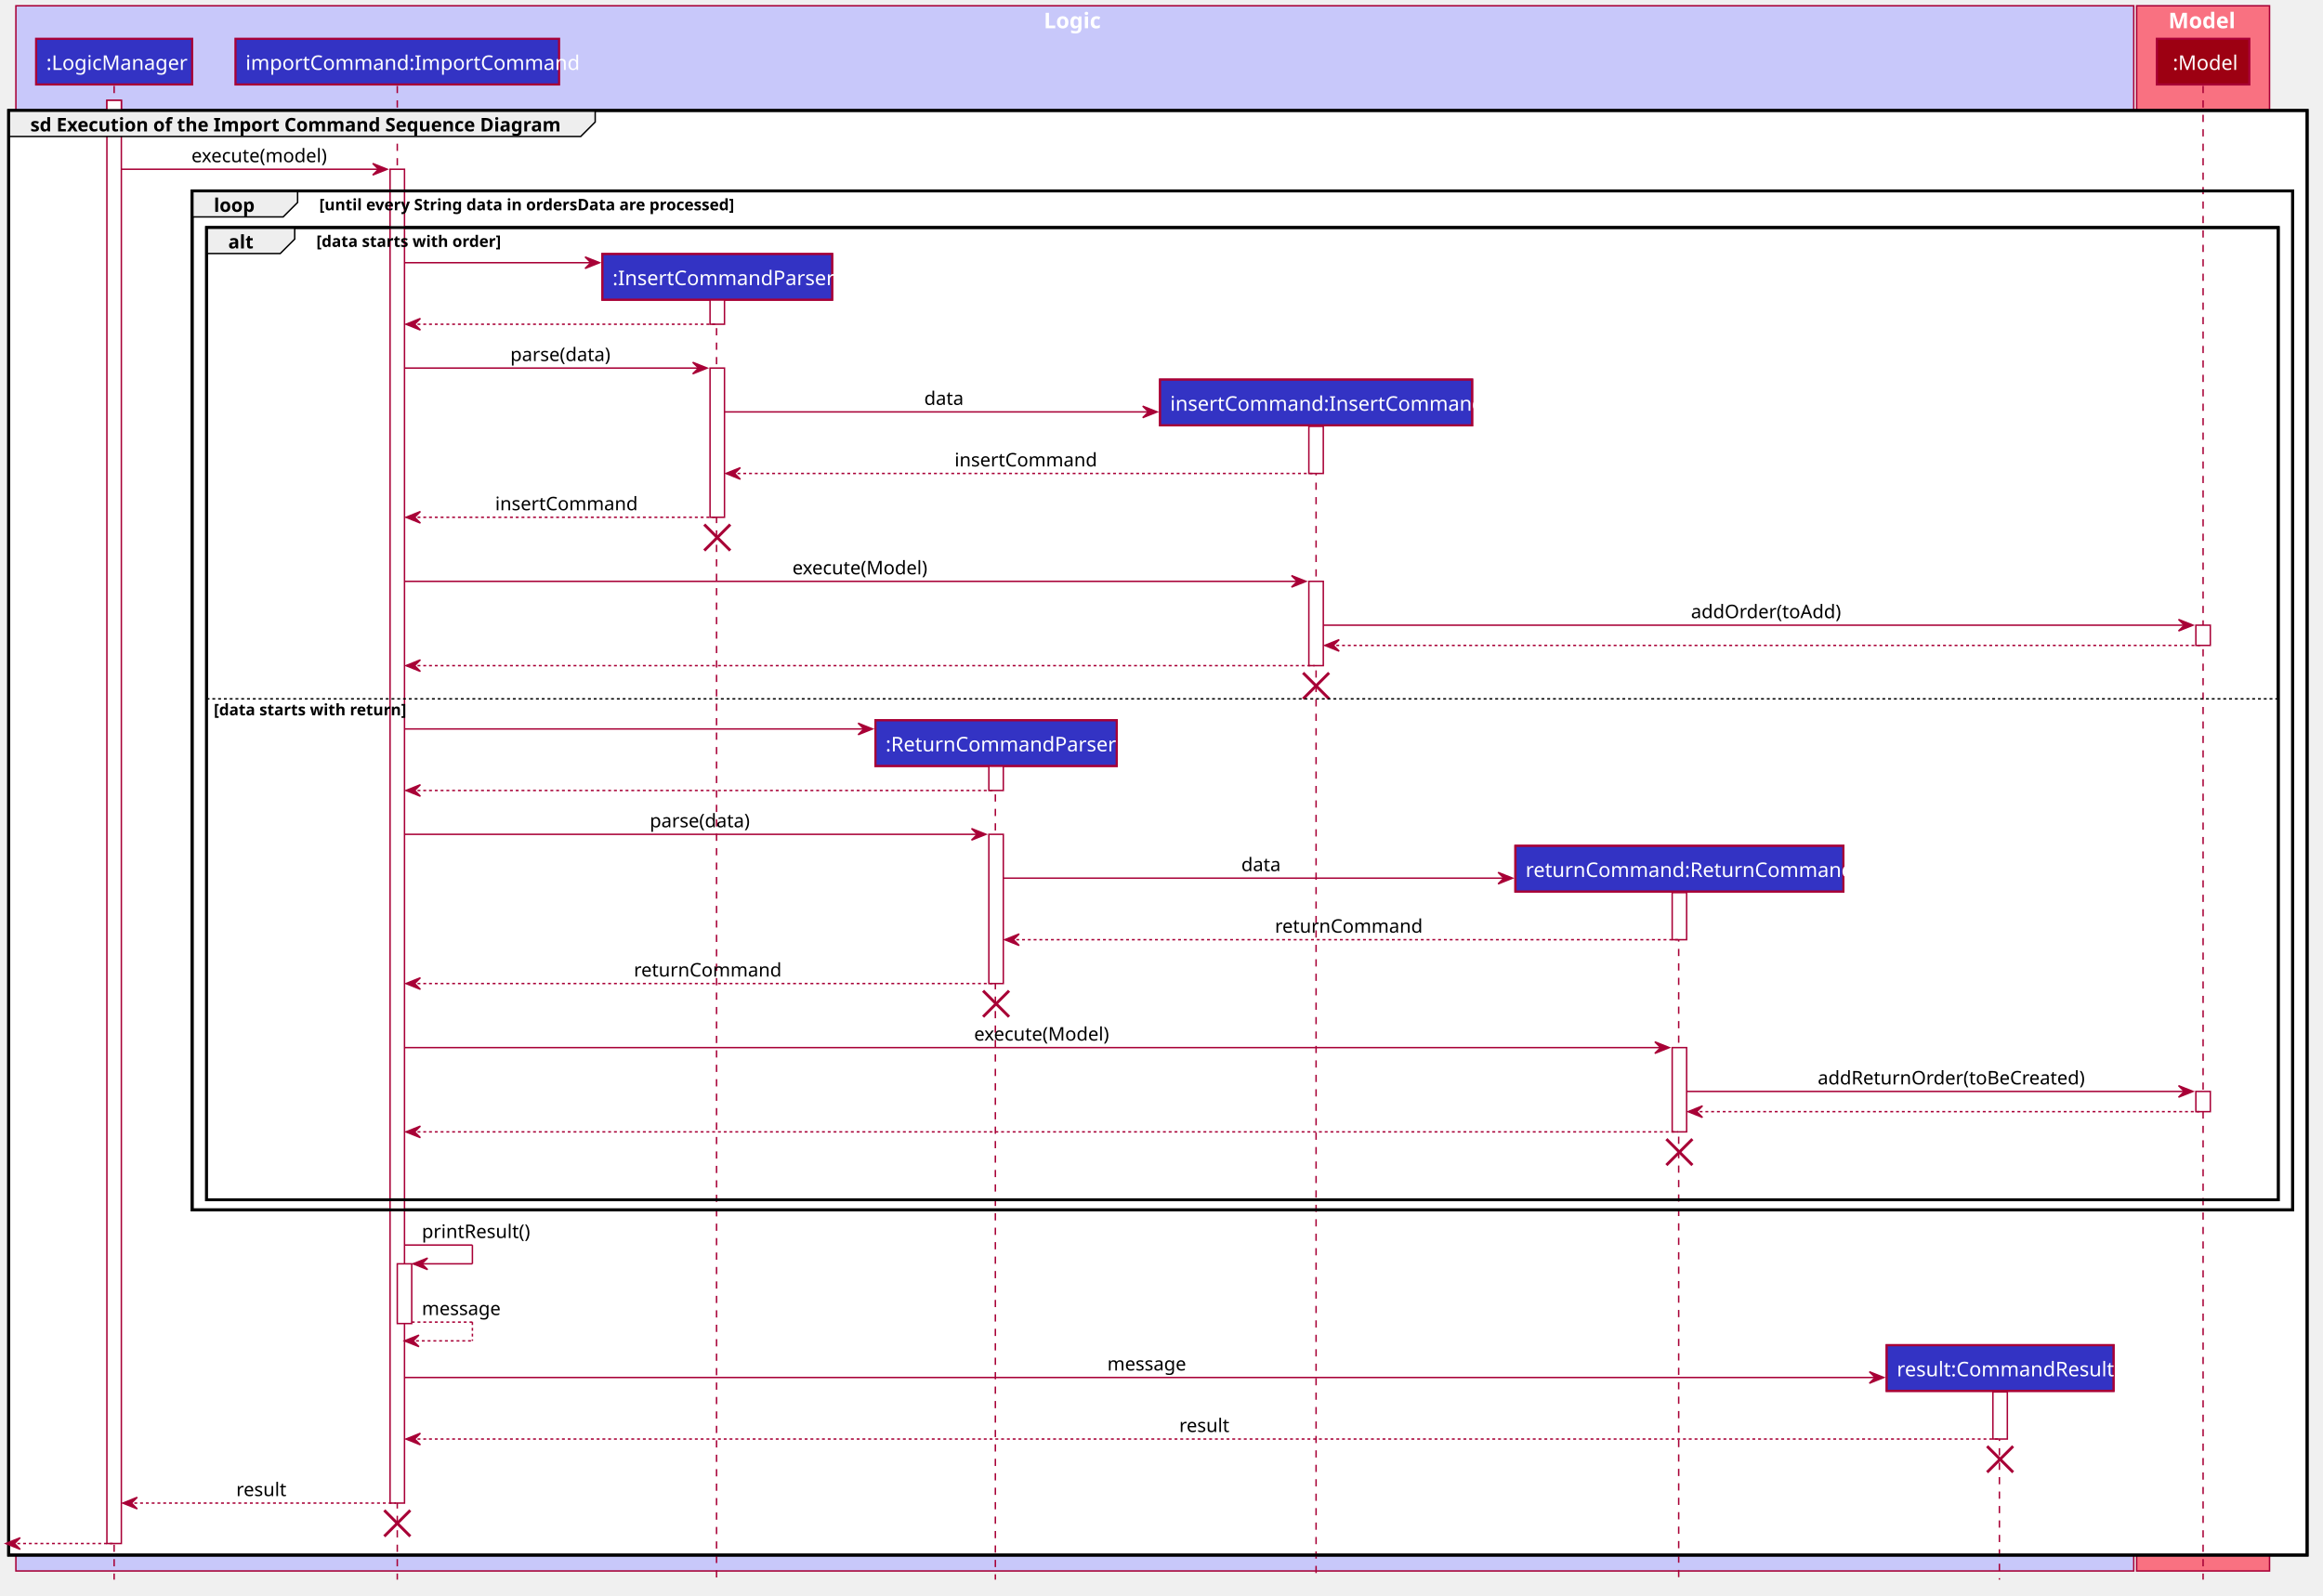
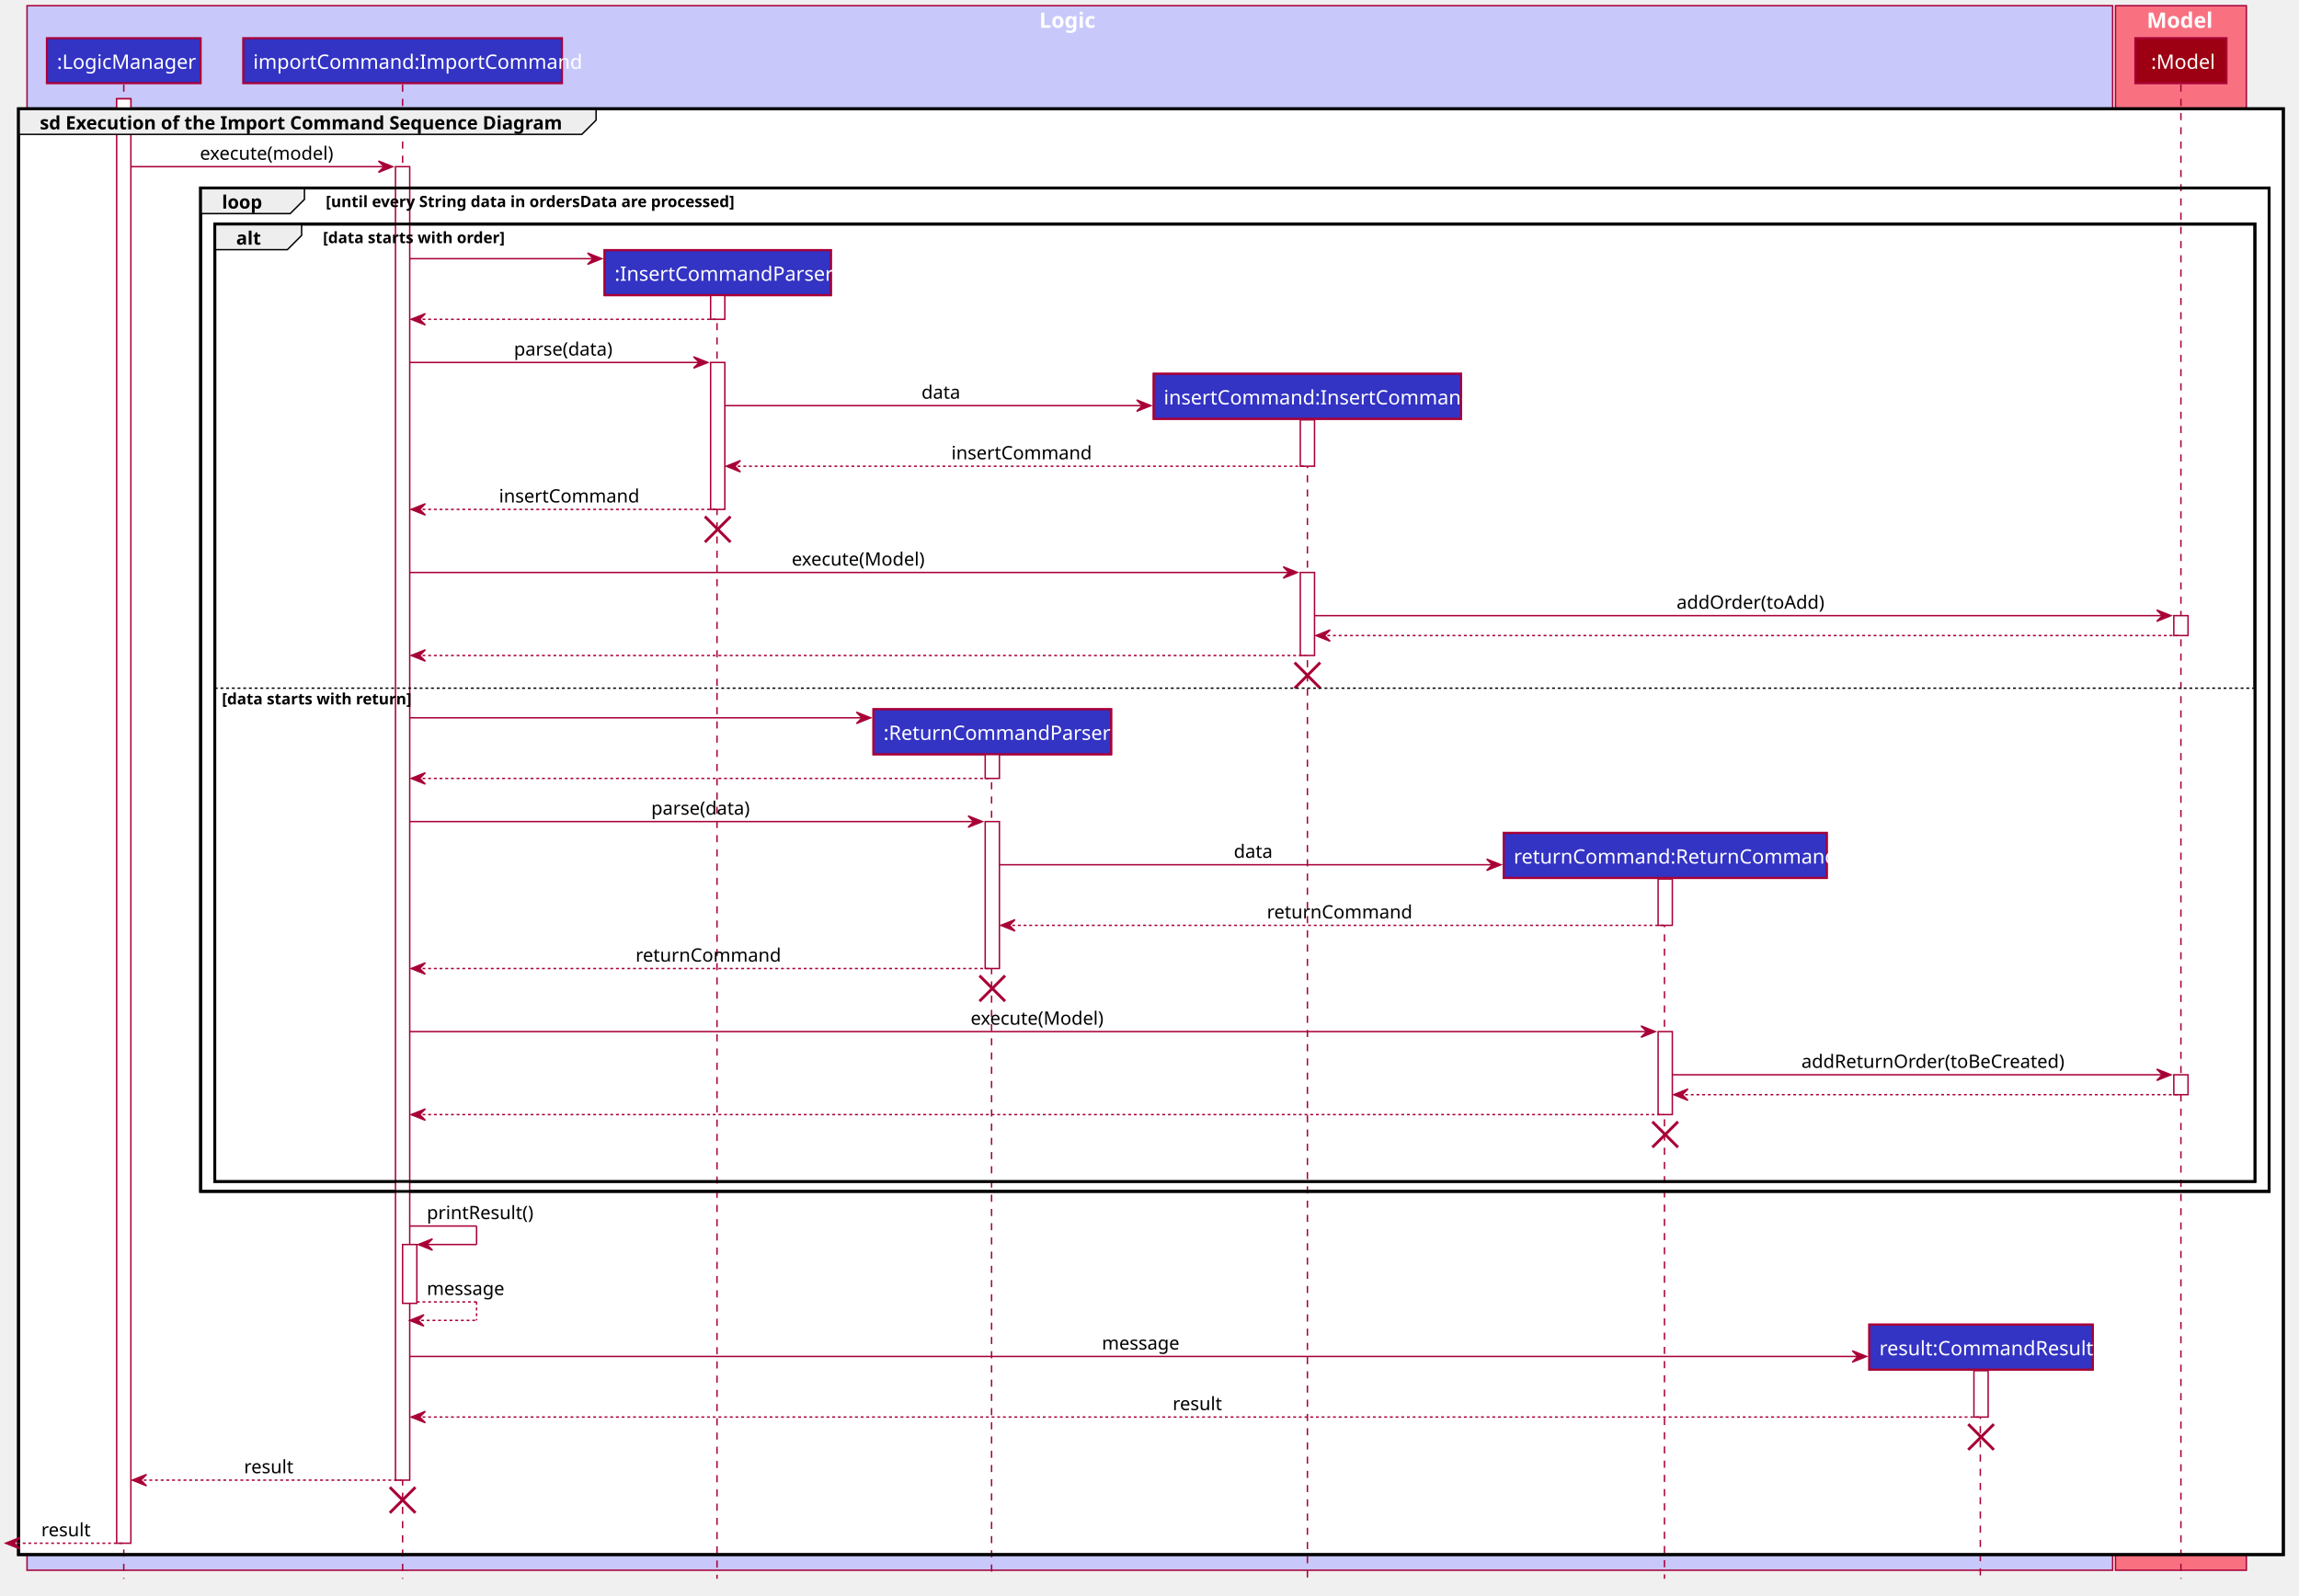
- <svg xmlns="http://www.w3.org/2000/svg" contentScriptType="application/ecmascript" contentStyleType="text/css" height="1105px" preserveAspectRatio="none" style="width:1608px;height:1105px;" version="1.1" viewBox="0 0 1608 1105" width="1608px" zoomAndPan="magnify">
+ <svg xmlns="http://www.w3.org/2000/svg" contentScriptType="application/ecmascript" contentStyleType="text/css" height="1122px" preserveAspectRatio="none" style="width:1616px;height:1122px;" version="1.1" viewBox="0 0 1616 1122" width="1616px" zoomAndPan="magnify">
  <defs />
  <g>
-     <rect fill="#C8C8FA" height="1083.688" style="stroke: #A80036; stroke-width: 1.0;" width="1466" x="11" y="4" />
-     <text fill="#FFFFFF" font-family="sans-serif" font-size="15" font-weight="bold" lengthAdjust="spacingAndGlyphs" textLength="39" x="722.5" y="19.571">Logic</text>
-     <rect fill="#F97181" height="1083.688" style="stroke: #A80036; stroke-width: 1.0;" width="92" x="1479" y="4" />
-     <text fill="#FFFFFF" font-family="sans-serif" font-size="15" font-weight="bold" lengthAdjust="spacingAndGlyphs" textLength="44" x="1501" y="19.571">Model</text>
-     <rect fill="#FFFFFF" height="999.211" style="stroke: #A80036; stroke-width: 1.0;" width="10" x="74" y="69.477" />
-     <rect fill="#FFFFFF" height="923.508" style="stroke: #A80036; stroke-width: 1.0;" width="10" x="270" y="117.18" />
-     <rect fill="#FFFFFF" height="41.352" style="stroke: #A80036; stroke-width: 1.0;" width="10" x="275" y="875.023" />
-     <rect fill="#FFFFFF" height="32.609" style="stroke: #A80036; stroke-width: 1.0;" width="10" x="491.5" y="191.883" />
-     <rect fill="#FFFFFF" height="103.312" style="stroke: #A80036; stroke-width: 1.0;" width="10" x="491.5" y="254.844" />
-     <rect fill="#FFFFFF" height="32.609" style="stroke: #A80036; stroke-width: 1.0;" width="10" x="684.5" y="514.695" />
-     <rect fill="#FFFFFF" height="103.312" style="stroke: #A80036; stroke-width: 1.0;" width="10" x="684.5" y="577.656" />
-     <rect fill="#FFFFFF" height="32.609" style="stroke: #A80036; stroke-width: 1.0;" width="10" x="906" y="295.195" />
-     <rect fill="#FFFFFF" height="58.352" style="stroke: #A80036; stroke-width: 1.0;" width="10" x="906" y="402.508" />
-     <rect fill="#FFFFFF" height="32.609" style="stroke: #A80036; stroke-width: 1.0;" width="10" x="1157.5" y="618.008" />
-     <rect fill="#FFFFFF" height="58.352" style="stroke: #A80036; stroke-width: 1.0;" width="10" x="1157.5" y="725.32" />
-     <rect fill="#FFFFFF" height="32.609" style="stroke: #A80036; stroke-width: 1.0;" width="10" x="1379.5" y="963.727" />
-     <rect fill="#FFFFFF" height="14" style="stroke: #A80036; stroke-width: 1.0;" width="10" x="1520" y="432.859" />
-     <rect fill="#FFFFFF" height="14" style="stroke: #A80036; stroke-width: 1.0;" width="10" x="1520" y="755.672" />
-     <rect fill="#FFFFFF" height="1000.211" style="stroke: #000000; stroke-width: 2.0;" width="1591" x="6" y="76.477" />
-     <rect fill="#FFFFFF" height="705.492" style="stroke: #000000; stroke-width: 2.0;" width="1454" x="133" y="132.18" />
-     <rect fill="#FFFFFF" height="673.141" style="stroke: #000000; stroke-width: 2.0;" width="1434" x="143" y="157.531" />
-     <rect fill="#3333C4" height="31.609" style="stroke: #A80036; stroke-width: 1.5;" width="159" x="417" y="175.883" />
-     <text fill="#FFFFFF" font-family="sans-serif" font-size="14" lengthAdjust="spacingAndGlyphs" textLength="145" x="424" y="197.416">:InsertCommandParser</text>
-     <rect fill="#3333C4" height="31.609" style="stroke: #A80036; stroke-width: 1.5;" width="216" x="803" y="262.844" />
-     <text fill="#FFFFFF" font-family="sans-serif" font-size="14" lengthAdjust="spacingAndGlyphs" textLength="202" x="810" y="284.377">insertCommand:InsertCommand</text>
-     <rect fill="#FFFFFF" height="347.812" style="stroke: none; stroke-width: 1.0;" width="1434" x="143" y="482.859" />
-     <rect fill="#3333C4" height="31.609" style="stroke: #A80036; stroke-width: 1.5;" width="167" x="606" y="498.695" />
-     <text fill="#FFFFFF" font-family="sans-serif" font-size="14" lengthAdjust="spacingAndGlyphs" textLength="153" x="613" y="520.229">:ReturnCommandParser</text>
-     <rect fill="#3333C4" height="31.609" style="stroke: #A80036; stroke-width: 1.5;" width="227" x="1049" y="585.656" />
-     <text fill="#FFFFFF" font-family="sans-serif" font-size="14" lengthAdjust="spacingAndGlyphs" textLength="213" x="1056" y="607.189">returnCommand:ReturnCommand</text>
-     <rect fill="#3333C4" height="31.609" style="stroke: #A80036; stroke-width: 1.5;" width="157" x="1306" y="931.375" />
-     <text fill="#FFFFFF" font-family="sans-serif" font-size="14" lengthAdjust="spacingAndGlyphs" textLength="143" x="1313" y="952.908">result:CommandResult</text>
-     <line style="stroke: #A80036; stroke-width: 1.0; stroke-dasharray: 5.0,5.0;" x1="79" x2="79" y1="59.477" y2="1093.688" />
-     <line style="stroke: #A80036; stroke-width: 1.0; stroke-dasharray: 5.0,5.0;" x1="275" x2="275" y1="59.477" y2="1093.688" />
-     <line style="stroke: #A80036; stroke-width: 1.0; stroke-dasharray: 5.0,5.0;" x1="496" x2="496" y1="207.188" y2="1093.688" />
-     <line style="stroke: #A80036; stroke-width: 1.0; stroke-dasharray: 5.0,5.0;" x1="689" x2="689" y1="530" y2="1093.688" />
-     <line style="stroke: #A80036; stroke-width: 1.0; stroke-dasharray: 5.0,5.0;" x1="911" x2="911" y1="294.148" y2="1093.688" />
-     <line style="stroke: #A80036; stroke-width: 1.0; stroke-dasharray: 5.0,5.0;" x1="1162" x2="1162" y1="616.961" y2="1093.688" />
-     <line style="stroke: #A80036; stroke-width: 1.0; stroke-dasharray: 5.0,5.0;" x1="1384" x2="1384" y1="962.68" y2="1093.688" />
-     <line style="stroke: #A80036; stroke-width: 1.0; stroke-dasharray: 5.0,5.0;" x1="1525" x2="1525" y1="59.477" y2="1093.688" />
-     <rect fill="#3333C4" height="31.609" style="stroke: #A80036; stroke-width: 1.5;" width="108" x="25" y="26.867" />
-     <text fill="#FFFFFF" font-family="sans-serif" font-size="14" lengthAdjust="spacingAndGlyphs" textLength="94" x="32" y="48.4">:LogicManager</text>
-     <rect fill="#3333C4" height="31.609" style="stroke: #A80036; stroke-width: 1.5;" width="224" x="163" y="26.867" />
-     <text fill="#FFFFFF" font-family="sans-serif" font-size="14" lengthAdjust="spacingAndGlyphs" textLength="210" x="170" y="48.4">importCommand:ImportCommand</text>
-     <rect fill="#9D0012" height="31.609" style="stroke: #A80036; stroke-width: 1.5;" width="64" x="1493" y="26.867" />
-     <text fill="#FFFFFF" font-family="sans-serif" font-size="14" lengthAdjust="spacingAndGlyphs" textLength="42" x="1504" y="48.4">:Model</text>
-     <rect fill="#FFFFFF" height="999.211" style="stroke: #A80036; stroke-width: 1.0;" width="10" x="74" y="69.477" />
-     <rect fill="#FFFFFF" height="923.508" style="stroke: #A80036; stroke-width: 1.0;" width="10" x="270" y="117.18" />
-     <rect fill="#FFFFFF" height="41.352" style="stroke: #A80036; stroke-width: 1.0;" width="10" x="275" y="875.023" />
-     <rect fill="#FFFFFF" height="32.609" style="stroke: #A80036; stroke-width: 1.0;" width="10" x="491.5" y="191.883" />
-     <rect fill="#FFFFFF" height="103.312" style="stroke: #A80036; stroke-width: 1.0;" width="10" x="491.5" y="254.844" />
-     <rect fill="#FFFFFF" height="32.609" style="stroke: #A80036; stroke-width: 1.0;" width="10" x="684.5" y="514.695" />
-     <rect fill="#FFFFFF" height="103.312" style="stroke: #A80036; stroke-width: 1.0;" width="10" x="684.5" y="577.656" />
-     <rect fill="#FFFFFF" height="32.609" style="stroke: #A80036; stroke-width: 1.0;" width="10" x="906" y="295.195" />
-     <rect fill="#FFFFFF" height="58.352" style="stroke: #A80036; stroke-width: 1.0;" width="10" x="906" y="402.508" />
-     <rect fill="#FFFFFF" height="32.609" style="stroke: #A80036; stroke-width: 1.0;" width="10" x="1157.5" y="618.008" />
-     <rect fill="#FFFFFF" height="58.352" style="stroke: #A80036; stroke-width: 1.0;" width="10" x="1157.5" y="725.32" />
-     <rect fill="#FFFFFF" height="32.609" style="stroke: #A80036; stroke-width: 1.0;" width="10" x="1379.5" y="963.727" />
-     <rect fill="#FFFFFF" height="14" style="stroke: #A80036; stroke-width: 1.0;" width="10" x="1520" y="432.859" />
-     <rect fill="#FFFFFF" height="14" style="stroke: #A80036; stroke-width: 1.0;" width="10" x="1520" y="755.672" />
-     <path d="M6,76.477 L412,76.477 L412,84.477 L402,94.477 L6,94.477 L6,76.477 " fill="#EEEEEE" style="stroke: #000000; stroke-width: 1.0;" />
-     <rect fill="none" height="1000.211" style="stroke: #000000; stroke-width: 2.0;" width="1591" x="6" y="76.477" />
-     <text fill="#000000" font-family="sans-serif" font-size="13" font-weight="bold" lengthAdjust="spacingAndGlyphs" textLength="361" x="21" y="90.972">sd Execution of the Import Command Sequence Diagram</text>
-     <polygon fill="#A80036" points="258,113.18,268,117.18,258,121.18,262,117.18" style="stroke: #A80036; stroke-width: 1.0;" />
-     <line style="stroke: #A80036; stroke-width: 1.0;" x1="84" x2="264" y1="117.18" y2="117.18" />
-     <text fill="#000000" font-family="sans-serif" font-size="13" lengthAdjust="spacingAndGlyphs" textLength="89" x="132.5" y="112.323">execute(model)</text>
-     <path d="M133,132.18 L206,132.18 L206,140.18 L196,150.18 L133,150.18 L133,132.18 " fill="#EEEEEE" style="stroke: #000000; stroke-width: 1.0;" />
-     <rect fill="none" height="705.492" style="stroke: #000000; stroke-width: 2.0;" width="1454" x="133" y="132.18" />
-     <text fill="#000000" font-family="sans-serif" font-size="13" font-weight="bold" lengthAdjust="spacingAndGlyphs" textLength="28" x="148" y="146.675">loop</text>
-     <text fill="#000000" font-family="sans-serif" font-size="11" font-weight="bold" lengthAdjust="spacingAndGlyphs" textLength="289" x="221" y="145.599">[until every String data in ordersData are processed]</text>
-     <path d="M143,157.531 L204,157.531 L204,165.531 L194,175.531 L143,175.531 L143,157.531 " fill="#EEEEEE" style="stroke: #000000; stroke-width: 1.0;" />
-     <rect fill="none" height="673.141" style="stroke: #000000; stroke-width: 2.0;" width="1434" x="143" y="157.531" />
-     <text fill="#000000" font-family="sans-serif" font-size="13" font-weight="bold" lengthAdjust="spacingAndGlyphs" textLength="16" x="158" y="172.026">alt</text>
-     <text fill="#000000" font-family="sans-serif" font-size="11" font-weight="bold" lengthAdjust="spacingAndGlyphs" textLength="128" x="219" y="170.95">[data starts with order]</text>
-     <polygon fill="#A80036" points="405,177.883,415,181.883,405,185.883,409,181.883" style="stroke: #A80036; stroke-width: 1.0;" />
-     <line style="stroke: #A80036; stroke-width: 1.0;" x1="280" x2="411" y1="181.883" y2="181.883" />
-     <rect fill="#3333C4" height="31.609" style="stroke: #A80036; stroke-width: 1.5;" width="159" x="417" y="175.883" />
-     <text fill="#FFFFFF" font-family="sans-serif" font-size="14" lengthAdjust="spacingAndGlyphs" textLength="145" x="424" y="197.416">:InsertCommandParser</text>
-     <polygon fill="#A80036" points="291,220.492,281,224.492,291,228.492,287,224.492" style="stroke: #A80036; stroke-width: 1.0;" />
-     <line style="stroke: #A80036; stroke-width: 1.0; stroke-dasharray: 2.0,2.0;" x1="285" x2="495.5" y1="224.492" y2="224.492" />
-     <polygon fill="#A80036" points="479.5,250.844,489.5,254.844,479.5,258.844,483.5,254.844" style="stroke: #A80036; stroke-width: 1.0;" />
-     <line style="stroke: #A80036; stroke-width: 1.0;" x1="280" x2="485.5" y1="254.844" y2="254.844" />
-     <text fill="#000000" font-family="sans-serif" font-size="13" lengthAdjust="spacingAndGlyphs" textLength="65" x="353.25" y="249.987">parse(data)</text>
-     <polygon fill="#A80036" points="791,281.195,801,285.195,791,289.195,795,285.195" style="stroke: #A80036; stroke-width: 1.0;" />
-     <line style="stroke: #A80036; stroke-width: 1.0;" x1="501.5" x2="797" y1="285.195" y2="285.195" />
-     <text fill="#000000" font-family="sans-serif" font-size="13" lengthAdjust="spacingAndGlyphs" textLength="25" x="639.75" y="280.339">data</text>
-     <rect fill="#3333C4" height="31.609" style="stroke: #A80036; stroke-width: 1.5;" width="216" x="803" y="262.844" />
-     <text fill="#FFFFFF" font-family="sans-serif" font-size="14" lengthAdjust="spacingAndGlyphs" textLength="202" x="810" y="284.377">insertCommand:InsertCommand</text>
-     <polygon fill="#A80036" points="512.5,323.805,502.5,327.805,512.5,331.805,508.5,327.805" style="stroke: #A80036; stroke-width: 1.0;" />
-     <line style="stroke: #A80036; stroke-width: 1.0; stroke-dasharray: 2.0,2.0;" x1="506.5" x2="910" y1="327.805" y2="327.805" />
-     <text fill="#000000" font-family="sans-serif" font-size="13" lengthAdjust="spacingAndGlyphs" textLength="91" x="660.75" y="322.948">insertCommand</text>
-     <polygon fill="#A80036" points="291,354.156,281,358.156,291,362.156,287,358.156" style="stroke: #A80036; stroke-width: 1.0;" />
-     <line style="stroke: #A80036; stroke-width: 1.0; stroke-dasharray: 2.0,2.0;" x1="285" x2="495.5" y1="358.156" y2="358.156" />
-     <text fill="#000000" font-family="sans-serif" font-size="13" lengthAdjust="spacingAndGlyphs" textLength="91" x="342.75" y="353.3">insertCommand</text>
-     <line style="stroke: #A80036; stroke-width: 2.0;" x1="487.5" x2="505.5" y1="363.156" y2="381.156" />
-     <line style="stroke: #A80036; stroke-width: 2.0;" x1="487.5" x2="505.5" y1="381.156" y2="363.156" />
-     <polygon fill="#A80036" points="894,398.508,904,402.508,894,406.508,898,402.508" style="stroke: #A80036; stroke-width: 1.0;" />
-     <line style="stroke: #A80036; stroke-width: 1.0;" x1="280" x2="900" y1="402.508" y2="402.508" />
-     <text fill="#000000" font-family="sans-serif" font-size="13" lengthAdjust="spacingAndGlyphs" textLength="89" x="548.5" y="397.651">execute(Model)</text>
-     <polygon fill="#A80036" points="1508,428.859,1518,432.859,1508,436.859,1512,432.859" style="stroke: #A80036; stroke-width: 1.0;" />
-     <line style="stroke: #A80036; stroke-width: 1.0;" x1="916" x2="1514" y1="432.859" y2="432.859" />
-     <text fill="#000000" font-family="sans-serif" font-size="13" lengthAdjust="spacingAndGlyphs" textLength="95" x="1170.5" y="428.003">addOrder(toAdd)</text>
-     <polygon fill="#A80036" points="927,442.859,917,446.859,927,450.859,923,446.859" style="stroke: #A80036; stroke-width: 1.0;" />
-     <line style="stroke: #A80036; stroke-width: 1.0; stroke-dasharray: 2.0,2.0;" x1="921" x2="1524" y1="446.859" y2="446.859" />
-     <polygon fill="#A80036" points="291,456.859,281,460.859,291,464.859,287,460.859" style="stroke: #A80036; stroke-width: 1.0;" />
-     <line style="stroke: #A80036; stroke-width: 1.0; stroke-dasharray: 2.0,2.0;" x1="285" x2="910" y1="460.859" y2="460.859" />
-     <line style="stroke: #A80036; stroke-width: 2.0;" x1="902" x2="920" y1="465.859" y2="483.859" />
-     <line style="stroke: #A80036; stroke-width: 2.0;" x1="902" x2="920" y1="483.859" y2="465.859" />
-     <line style="stroke: #000000; stroke-width: 1.0; stroke-dasharray: 2.0,2.0;" x1="143" x2="1577" y1="483.859" y2="483.859" />
-     <text fill="#000000" font-family="sans-serif" font-size="11" font-weight="bold" lengthAdjust="spacingAndGlyphs" textLength="132" x="148" y="495.278">[data starts with return]</text>
-     <polygon fill="#A80036" points="594,500.695,604,504.695,594,508.695,598,504.695" style="stroke: #A80036; stroke-width: 1.0;" />
-     <line style="stroke: #A80036; stroke-width: 1.0;" x1="280" x2="600" y1="504.695" y2="504.695" />
-     <rect fill="#3333C4" height="31.609" style="stroke: #A80036; stroke-width: 1.5;" width="167" x="606" y="498.695" />
-     <text fill="#FFFFFF" font-family="sans-serif" font-size="14" lengthAdjust="spacingAndGlyphs" textLength="153" x="613" y="520.229">:ReturnCommandParser</text>
-     <polygon fill="#A80036" points="291,543.305,281,547.305,291,551.305,287,547.305" style="stroke: #A80036; stroke-width: 1.0;" />
-     <line style="stroke: #A80036; stroke-width: 1.0; stroke-dasharray: 2.0,2.0;" x1="285" x2="688.5" y1="547.305" y2="547.305" />
-     <polygon fill="#A80036" points="672.5,573.656,682.5,577.656,672.5,581.656,676.5,577.656" style="stroke: #A80036; stroke-width: 1.0;" />
-     <line style="stroke: #A80036; stroke-width: 1.0;" x1="280" x2="678.5" y1="577.656" y2="577.656" />
-     <text fill="#000000" font-family="sans-serif" font-size="13" lengthAdjust="spacingAndGlyphs" textLength="65" x="449.75" y="572.8">parse(data)</text>
-     <polygon fill="#A80036" points="1037,604.008,1047,608.008,1037,612.008,1041,608.008" style="stroke: #A80036; stroke-width: 1.0;" />
-     <line style="stroke: #A80036; stroke-width: 1.0;" x1="694.5" x2="1043" y1="608.008" y2="608.008" />
-     <text fill="#000000" font-family="sans-serif" font-size="13" lengthAdjust="spacingAndGlyphs" textLength="25" x="859.25" y="603.151">data</text>
-     <rect fill="#3333C4" height="31.609" style="stroke: #A80036; stroke-width: 1.5;" width="227" x="1049" y="585.656" />
-     <text fill="#FFFFFF" font-family="sans-serif" font-size="14" lengthAdjust="spacingAndGlyphs" textLength="213" x="1056" y="607.189">returnCommand:ReturnCommand</text>
-     <polygon fill="#A80036" points="705.5,646.617,695.5,650.617,705.5,654.617,701.5,650.617" style="stroke: #A80036; stroke-width: 1.0;" />
-     <line style="stroke: #A80036; stroke-width: 1.0; stroke-dasharray: 2.0,2.0;" x1="699.5" x2="1161.5" y1="650.617" y2="650.617" />
-     <text fill="#000000" font-family="sans-serif" font-size="13" lengthAdjust="spacingAndGlyphs" textLength="92" x="882.5" y="645.761">returnCommand</text>
-     <polygon fill="#A80036" points="291,676.969,281,680.969,291,684.969,287,680.969" style="stroke: #A80036; stroke-width: 1.0;" />
-     <line style="stroke: #A80036; stroke-width: 1.0; stroke-dasharray: 2.0,2.0;" x1="285" x2="688.5" y1="680.969" y2="680.969" />
-     <text fill="#000000" font-family="sans-serif" font-size="13" lengthAdjust="spacingAndGlyphs" textLength="92" x="438.75" y="676.112">returnCommand</text>
-     <line style="stroke: #A80036; stroke-width: 2.0;" x1="680.5" x2="698.5" y1="685.969" y2="703.969" />
-     <line style="stroke: #A80036; stroke-width: 2.0;" x1="680.5" x2="698.5" y1="703.969" y2="685.969" />
-     <polygon fill="#A80036" points="1145.5,721.32,1155.5,725.32,1145.5,729.32,1149.5,725.32" style="stroke: #A80036; stroke-width: 1.0;" />
-     <line style="stroke: #A80036; stroke-width: 1.0;" x1="280" x2="1151.5" y1="725.32" y2="725.32" />
-     <text fill="#000000" font-family="sans-serif" font-size="13" lengthAdjust="spacingAndGlyphs" textLength="89" x="674.25" y="720.464">execute(Model)</text>
-     <polygon fill="#A80036" points="1508,751.672,1518,755.672,1508,759.672,1512,755.672" style="stroke: #A80036; stroke-width: 1.0;" />
-     <line style="stroke: #A80036; stroke-width: 1.0;" x1="1167.5" x2="1514" y1="755.672" y2="755.672" />
-     <text fill="#000000" font-family="sans-serif" font-size="13" lengthAdjust="spacingAndGlyphs" textLength="171" x="1258.25" y="750.815">addReturnOrder(toBeCreated)</text>
-     <polygon fill="#A80036" points="1178.5,765.672,1168.5,769.672,1178.5,773.672,1174.5,769.672" style="stroke: #A80036; stroke-width: 1.0;" />
-     <line style="stroke: #A80036; stroke-width: 1.0; stroke-dasharray: 2.0,2.0;" x1="1172.5" x2="1524" y1="769.672" y2="769.672" />
-     <polygon fill="#A80036" points="291,779.672,281,783.672,291,787.672,287,783.672" style="stroke: #A80036; stroke-width: 1.0;" />
-     <line style="stroke: #A80036; stroke-width: 1.0; stroke-dasharray: 2.0,2.0;" x1="285" x2="1161.5" y1="783.672" y2="783.672" />
-     <line style="stroke: #A80036; stroke-width: 2.0;" x1="1153.5" x2="1171.5" y1="788.672" y2="806.672" />
-     <line style="stroke: #A80036; stroke-width: 2.0;" x1="1153.5" x2="1171.5" y1="806.672" y2="788.672" />
-     <line style="stroke: #A80036; stroke-width: 1.0;" x1="280" x2="327" y1="862.023" y2="862.023" />
-     <line style="stroke: #A80036; stroke-width: 1.0;" x1="327" x2="327" y1="862.023" y2="875.023" />
-     <line style="stroke: #A80036; stroke-width: 1.0;" x1="286" x2="327" y1="875.023" y2="875.023" />
-     <polygon fill="#A80036" points="296,871.023,286,875.023,296,879.023,292,875.023" style="stroke: #A80036; stroke-width: 1.0;" />
-     <text fill="#000000" font-family="sans-serif" font-size="13" lengthAdjust="spacingAndGlyphs" textLength="70" x="292" y="857.167">printResult()</text>
-     <line style="stroke: #A80036; stroke-width: 1.0; stroke-dasharray: 2.0,2.0;" x1="285" x2="327" y1="915.375" y2="915.375" />
-     <line style="stroke: #A80036; stroke-width: 1.0; stroke-dasharray: 2.0,2.0;" x1="327" x2="327" y1="915.375" y2="928.375" />
-     <line style="stroke: #A80036; stroke-width: 1.0; stroke-dasharray: 2.0,2.0;" x1="280" x2="327" y1="928.375" y2="928.375" />
-     <polygon fill="#A80036" points="290,924.375,280,928.375,290,932.375,286,928.375" style="stroke: #A80036; stroke-width: 1.0;" />
-     <text fill="#000000" font-family="sans-serif" font-size="13" lengthAdjust="spacingAndGlyphs" textLength="53" x="292" y="910.519">message</text>
-     <polygon fill="#A80036" points="1294,949.727,1304,953.727,1294,957.727,1298,953.727" style="stroke: #A80036; stroke-width: 1.0;" />
-     <line style="stroke: #A80036; stroke-width: 1.0;" x1="280" x2="1300" y1="953.727" y2="953.727" />
-     <text fill="#000000" font-family="sans-serif" font-size="13" lengthAdjust="spacingAndGlyphs" textLength="53" x="766.5" y="948.87">message</text>
-     <rect fill="#3333C4" height="31.609" style="stroke: #A80036; stroke-width: 1.5;" width="157" x="1306" y="931.375" />
-     <text fill="#FFFFFF" font-family="sans-serif" font-size="14" lengthAdjust="spacingAndGlyphs" textLength="143" x="1313" y="952.908">result:CommandResult</text>
-     <polygon fill="#A80036" points="291,992.336,281,996.336,291,1000.336,287,996.336" style="stroke: #A80036; stroke-width: 1.0;" />
-     <line style="stroke: #A80036; stroke-width: 1.0; stroke-dasharray: 2.0,2.0;" x1="285" x2="1383.5" y1="996.336" y2="996.336" />
-     <text fill="#000000" font-family="sans-serif" font-size="13" lengthAdjust="spacingAndGlyphs" textLength="32" x="816.25" y="991.48">result</text>
-     <line style="stroke: #A80036; stroke-width: 2.0;" x1="1375.5" x2="1393.5" y1="1001.336" y2="1019.336" />
-     <line style="stroke: #A80036; stroke-width: 2.0;" x1="1375.5" x2="1393.5" y1="1019.336" y2="1001.336" />
-     <polygon fill="#A80036" points="95,1036.688,85,1040.688,95,1044.688,91,1040.688" style="stroke: #A80036; stroke-width: 1.0;" />
-     <line style="stroke: #A80036; stroke-width: 1.0; stroke-dasharray: 2.0,2.0;" x1="89" x2="274" y1="1040.688" y2="1040.688" />
-     <text fill="#000000" font-family="sans-serif" font-size="13" lengthAdjust="spacingAndGlyphs" textLength="32" x="163.5" y="1035.831">result</text>
-     <line style="stroke: #A80036; stroke-width: 2.0;" x1="266" x2="284" y1="1045.688" y2="1063.688" />
-     <line style="stroke: #A80036; stroke-width: 2.0;" x1="266" x2="284" y1="1063.688" y2="1045.688" />
-     <polygon fill="#A80036" points="14,1064.688,4,1068.688,14,1072.688,10,1068.688" style="stroke: #A80036; stroke-width: 1.0;" />
-     <line style="stroke: #A80036; stroke-width: 1.0; stroke-dasharray: 2.0,2.0;" x1="8" x2="78" y1="1068.688" y2="1068.688" />
+     <rect fill="#C8C8FA" height="1100.039" style="stroke: #A80036; stroke-width: 1.0;" width="1466" x="19" y="4" />
+     <text fill="#FFFFFF" font-family="sans-serif" font-size="15" font-weight="bold" lengthAdjust="spacingAndGlyphs" textLength="39" x="730.5" y="19.571">Logic</text>
+     <rect fill="#F97181" height="1100.039" style="stroke: #A80036; stroke-width: 1.0;" width="92" x="1487" y="4" />
+     <text fill="#FFFFFF" font-family="sans-serif" font-size="15" font-weight="bold" lengthAdjust="spacingAndGlyphs" textLength="44" x="1509" y="19.571">Model</text>
+     <rect fill="#FFFFFF" height="1015.562" style="stroke: #A80036; stroke-width: 1.0;" width="10" x="82" y="69.477" />
+     <rect fill="#FFFFFF" height="923.508" style="stroke: #A80036; stroke-width: 1.0;" width="10" x="278" y="117.18" />
+     <rect fill="#FFFFFF" height="41.352" style="stroke: #A80036; stroke-width: 1.0;" width="10" x="283" y="875.023" />
+     <rect fill="#FFFFFF" height="32.609" style="stroke: #A80036; stroke-width: 1.0;" width="10" x="499.5" y="191.883" />
+     <rect fill="#FFFFFF" height="103.312" style="stroke: #A80036; stroke-width: 1.0;" width="10" x="499.5" y="254.844" />
+     <rect fill="#FFFFFF" height="32.609" style="stroke: #A80036; stroke-width: 1.0;" width="10" x="692.5" y="514.695" />
+     <rect fill="#FFFFFF" height="103.312" style="stroke: #A80036; stroke-width: 1.0;" width="10" x="692.5" y="577.656" />
+     <rect fill="#FFFFFF" height="32.609" style="stroke: #A80036; stroke-width: 1.0;" width="10" x="914" y="295.195" />
+     <rect fill="#FFFFFF" height="58.352" style="stroke: #A80036; stroke-width: 1.0;" width="10" x="914" y="402.508" />
+     <rect fill="#FFFFFF" height="32.609" style="stroke: #A80036; stroke-width: 1.0;" width="10" x="1165.5" y="618.008" />
+     <rect fill="#FFFFFF" height="58.352" style="stroke: #A80036; stroke-width: 1.0;" width="10" x="1165.5" y="725.32" />
+     <rect fill="#FFFFFF" height="32.609" style="stroke: #A80036; stroke-width: 1.0;" width="10" x="1387.5" y="963.727" />
+     <rect fill="#FFFFFF" height="14" style="stroke: #A80036; stroke-width: 1.0;" width="10" x="1528" y="432.859" />
+     <rect fill="#FFFFFF" height="14" style="stroke: #A80036; stroke-width: 1.0;" width="10" x="1528" y="755.672" />
+     <rect fill="#FFFFFF" height="1016.562" style="stroke: #000000; stroke-width: 2.0;" width="1592" x="13" y="76.477" />
+     <rect fill="#FFFFFF" height="705.492" style="stroke: #000000; stroke-width: 2.0;" width="1454" x="141" y="132.18" />
+     <rect fill="#FFFFFF" height="673.141" style="stroke: #000000; stroke-width: 2.0;" width="1434" x="151" y="157.531" />
+     <rect fill="#3333C4" height="31.609" style="stroke: #A80036; stroke-width: 1.5;" width="159" x="425" y="175.883" />
+     <text fill="#FFFFFF" font-family="sans-serif" font-size="14" lengthAdjust="spacingAndGlyphs" textLength="145" x="432" y="197.416">:InsertCommandParser</text>
+     <rect fill="#3333C4" height="31.609" style="stroke: #A80036; stroke-width: 1.5;" width="216" x="811" y="262.844" />
+     <text fill="#FFFFFF" font-family="sans-serif" font-size="14" lengthAdjust="spacingAndGlyphs" textLength="202" x="818" y="284.377">insertCommand:InsertCommand</text>
+     <rect fill="#FFFFFF" height="347.812" style="stroke: none; stroke-width: 1.0;" width="1434" x="151" y="482.859" />
+     <rect fill="#3333C4" height="31.609" style="stroke: #A80036; stroke-width: 1.5;" width="167" x="614" y="498.695" />
+     <text fill="#FFFFFF" font-family="sans-serif" font-size="14" lengthAdjust="spacingAndGlyphs" textLength="153" x="621" y="520.229">:ReturnCommandParser</text>
+     <rect fill="#3333C4" height="31.609" style="stroke: #A80036; stroke-width: 1.5;" width="227" x="1057" y="585.656" />
+     <text fill="#FFFFFF" font-family="sans-serif" font-size="14" lengthAdjust="spacingAndGlyphs" textLength="213" x="1064" y="607.189">returnCommand:ReturnCommand</text>
+     <rect fill="#3333C4" height="31.609" style="stroke: #A80036; stroke-width: 1.5;" width="157" x="1314" y="931.375" />
+     <text fill="#FFFFFF" font-family="sans-serif" font-size="14" lengthAdjust="spacingAndGlyphs" textLength="143" x="1321" y="952.908">result:CommandResult</text>
+     <line style="stroke: #A80036; stroke-width: 1.0; stroke-dasharray: 5.0,5.0;" x1="87" x2="87" y1="59.477" y2="1110.039" />
+     <line style="stroke: #A80036; stroke-width: 1.0; stroke-dasharray: 5.0,5.0;" x1="283" x2="283" y1="59.477" y2="1110.039" />
+     <line style="stroke: #A80036; stroke-width: 1.0; stroke-dasharray: 5.0,5.0;" x1="504" x2="504" y1="207.188" y2="1110.039" />
+     <line style="stroke: #A80036; stroke-width: 1.0; stroke-dasharray: 5.0,5.0;" x1="697" x2="697" y1="530" y2="1110.039" />
+     <line style="stroke: #A80036; stroke-width: 1.0; stroke-dasharray: 5.0,5.0;" x1="919" x2="919" y1="294.148" y2="1110.039" />
+     <line style="stroke: #A80036; stroke-width: 1.0; stroke-dasharray: 5.0,5.0;" x1="1170" x2="1170" y1="616.961" y2="1110.039" />
+     <line style="stroke: #A80036; stroke-width: 1.0; stroke-dasharray: 5.0,5.0;" x1="1392" x2="1392" y1="962.68" y2="1110.039" />
+     <line style="stroke: #A80036; stroke-width: 1.0; stroke-dasharray: 5.0,5.0;" x1="1533" x2="1533" y1="59.477" y2="1110.039" />
+     <rect fill="#3333C4" height="31.609" style="stroke: #A80036; stroke-width: 1.5;" width="108" x="33" y="26.867" />
+     <text fill="#FFFFFF" font-family="sans-serif" font-size="14" lengthAdjust="spacingAndGlyphs" textLength="94" x="40" y="48.4">:LogicManager</text>
+     <rect fill="#3333C4" height="31.609" style="stroke: #A80036; stroke-width: 1.5;" width="224" x="171" y="26.867" />
+     <text fill="#FFFFFF" font-family="sans-serif" font-size="14" lengthAdjust="spacingAndGlyphs" textLength="210" x="178" y="48.4">importCommand:ImportCommand</text>
+     <rect fill="#9D0012" height="31.609" style="stroke: #A80036; stroke-width: 1.5;" width="64" x="1501" y="26.867" />
+     <text fill="#FFFFFF" font-family="sans-serif" font-size="14" lengthAdjust="spacingAndGlyphs" textLength="42" x="1512" y="48.4">:Model</text>
+     <rect fill="#FFFFFF" height="1015.562" style="stroke: #A80036; stroke-width: 1.0;" width="10" x="82" y="69.477" />
+     <rect fill="#FFFFFF" height="923.508" style="stroke: #A80036; stroke-width: 1.0;" width="10" x="278" y="117.18" />
+     <rect fill="#FFFFFF" height="41.352" style="stroke: #A80036; stroke-width: 1.0;" width="10" x="283" y="875.023" />
+     <rect fill="#FFFFFF" height="32.609" style="stroke: #A80036; stroke-width: 1.0;" width="10" x="499.5" y="191.883" />
+     <rect fill="#FFFFFF" height="103.312" style="stroke: #A80036; stroke-width: 1.0;" width="10" x="499.5" y="254.844" />
+     <rect fill="#FFFFFF" height="32.609" style="stroke: #A80036; stroke-width: 1.0;" width="10" x="692.5" y="514.695" />
+     <rect fill="#FFFFFF" height="103.312" style="stroke: #A80036; stroke-width: 1.0;" width="10" x="692.5" y="577.656" />
+     <rect fill="#FFFFFF" height="32.609" style="stroke: #A80036; stroke-width: 1.0;" width="10" x="914" y="295.195" />
+     <rect fill="#FFFFFF" height="58.352" style="stroke: #A80036; stroke-width: 1.0;" width="10" x="914" y="402.508" />
+     <rect fill="#FFFFFF" height="32.609" style="stroke: #A80036; stroke-width: 1.0;" width="10" x="1165.5" y="618.008" />
+     <rect fill="#FFFFFF" height="58.352" style="stroke: #A80036; stroke-width: 1.0;" width="10" x="1165.5" y="725.32" />
+     <rect fill="#FFFFFF" height="32.609" style="stroke: #A80036; stroke-width: 1.0;" width="10" x="1387.5" y="963.727" />
+     <rect fill="#FFFFFF" height="14" style="stroke: #A80036; stroke-width: 1.0;" width="10" x="1528" y="432.859" />
+     <rect fill="#FFFFFF" height="14" style="stroke: #A80036; stroke-width: 1.0;" width="10" x="1528" y="755.672" />
+     <path d="M13,76.477 L419,76.477 L419,84.477 L409,94.477 L13,94.477 L13,76.477 " fill="#EEEEEE" style="stroke: #000000; stroke-width: 1.0;" />
+     <rect fill="none" height="1016.562" style="stroke: #000000; stroke-width: 2.0;" width="1592" x="13" y="76.477" />
+     <text fill="#000000" font-family="sans-serif" font-size="13" font-weight="bold" lengthAdjust="spacingAndGlyphs" textLength="361" x="28" y="90.972">sd Execution of the Import Command Sequence Diagram</text>
+     <polygon fill="#A80036" points="266,113.18,276,117.18,266,121.18,270,117.18" style="stroke: #A80036; stroke-width: 1.0;" />
+     <line style="stroke: #A80036; stroke-width: 1.0;" x1="92" x2="272" y1="117.18" y2="117.18" />
+     <text fill="#000000" font-family="sans-serif" font-size="13" lengthAdjust="spacingAndGlyphs" textLength="89" x="140.5" y="112.323">execute(model)</text>
+     <path d="M141,132.18 L214,132.18 L214,140.18 L204,150.18 L141,150.18 L141,132.18 " fill="#EEEEEE" style="stroke: #000000; stroke-width: 1.0;" />
+     <rect fill="none" height="705.492" style="stroke: #000000; stroke-width: 2.0;" width="1454" x="141" y="132.18" />
+     <text fill="#000000" font-family="sans-serif" font-size="13" font-weight="bold" lengthAdjust="spacingAndGlyphs" textLength="28" x="156" y="146.675">loop</text>
+     <text fill="#000000" font-family="sans-serif" font-size="11" font-weight="bold" lengthAdjust="spacingAndGlyphs" textLength="289" x="229" y="145.599">[until every String data in ordersData are processed]</text>
+     <path d="M151,157.531 L212,157.531 L212,165.531 L202,175.531 L151,175.531 L151,157.531 " fill="#EEEEEE" style="stroke: #000000; stroke-width: 1.0;" />
+     <rect fill="none" height="673.141" style="stroke: #000000; stroke-width: 2.0;" width="1434" x="151" y="157.531" />
+     <text fill="#000000" font-family="sans-serif" font-size="13" font-weight="bold" lengthAdjust="spacingAndGlyphs" textLength="16" x="166" y="172.026">alt</text>
+     <text fill="#000000" font-family="sans-serif" font-size="11" font-weight="bold" lengthAdjust="spacingAndGlyphs" textLength="128" x="227" y="170.95">[data starts with order]</text>
+     <polygon fill="#A80036" points="413,177.883,423,181.883,413,185.883,417,181.883" style="stroke: #A80036; stroke-width: 1.0;" />
+     <line style="stroke: #A80036; stroke-width: 1.0;" x1="288" x2="419" y1="181.883" y2="181.883" />
+     <rect fill="#3333C4" height="31.609" style="stroke: #A80036; stroke-width: 1.5;" width="159" x="425" y="175.883" />
+     <text fill="#FFFFFF" font-family="sans-serif" font-size="14" lengthAdjust="spacingAndGlyphs" textLength="145" x="432" y="197.416">:InsertCommandParser</text>
+     <polygon fill="#A80036" points="299,220.492,289,224.492,299,228.492,295,224.492" style="stroke: #A80036; stroke-width: 1.0;" />
+     <line style="stroke: #A80036; stroke-width: 1.0; stroke-dasharray: 2.0,2.0;" x1="293" x2="503.5" y1="224.492" y2="224.492" />
+     <polygon fill="#A80036" points="487.5,250.844,497.5,254.844,487.5,258.844,491.5,254.844" style="stroke: #A80036; stroke-width: 1.0;" />
+     <line style="stroke: #A80036; stroke-width: 1.0;" x1="288" x2="493.5" y1="254.844" y2="254.844" />
+     <text fill="#000000" font-family="sans-serif" font-size="13" lengthAdjust="spacingAndGlyphs" textLength="65" x="361.25" y="249.987">parse(data)</text>
+     <polygon fill="#A80036" points="799,281.195,809,285.195,799,289.195,803,285.195" style="stroke: #A80036; stroke-width: 1.0;" />
+     <line style="stroke: #A80036; stroke-width: 1.0;" x1="509.5" x2="805" y1="285.195" y2="285.195" />
+     <text fill="#000000" font-family="sans-serif" font-size="13" lengthAdjust="spacingAndGlyphs" textLength="25" x="647.75" y="280.339">data</text>
+     <rect fill="#3333C4" height="31.609" style="stroke: #A80036; stroke-width: 1.5;" width="216" x="811" y="262.844" />
+     <text fill="#FFFFFF" font-family="sans-serif" font-size="14" lengthAdjust="spacingAndGlyphs" textLength="202" x="818" y="284.377">insertCommand:InsertCommand</text>
+     <polygon fill="#A80036" points="520.5,323.805,510.5,327.805,520.5,331.805,516.5,327.805" style="stroke: #A80036; stroke-width: 1.0;" />
+     <line style="stroke: #A80036; stroke-width: 1.0; stroke-dasharray: 2.0,2.0;" x1="514.5" x2="918" y1="327.805" y2="327.805" />
+     <text fill="#000000" font-family="sans-serif" font-size="13" lengthAdjust="spacingAndGlyphs" textLength="91" x="668.75" y="322.948">insertCommand</text>
+     <polygon fill="#A80036" points="299,354.156,289,358.156,299,362.156,295,358.156" style="stroke: #A80036; stroke-width: 1.0;" />
+     <line style="stroke: #A80036; stroke-width: 1.0; stroke-dasharray: 2.0,2.0;" x1="293" x2="503.5" y1="358.156" y2="358.156" />
+     <text fill="#000000" font-family="sans-serif" font-size="13" lengthAdjust="spacingAndGlyphs" textLength="91" x="350.75" y="353.3">insertCommand</text>
+     <line style="stroke: #A80036; stroke-width: 2.0;" x1="495.5" x2="513.5" y1="363.156" y2="381.156" />
+     <line style="stroke: #A80036; stroke-width: 2.0;" x1="495.5" x2="513.5" y1="381.156" y2="363.156" />
+     <polygon fill="#A80036" points="902,398.508,912,402.508,902,406.508,906,402.508" style="stroke: #A80036; stroke-width: 1.0;" />
+     <line style="stroke: #A80036; stroke-width: 1.0;" x1="288" x2="908" y1="402.508" y2="402.508" />
+     <text fill="#000000" font-family="sans-serif" font-size="13" lengthAdjust="spacingAndGlyphs" textLength="89" x="556.5" y="397.651">execute(Model)</text>
+     <polygon fill="#A80036" points="1516,428.859,1526,432.859,1516,436.859,1520,432.859" style="stroke: #A80036; stroke-width: 1.0;" />
+     <line style="stroke: #A80036; stroke-width: 1.0;" x1="924" x2="1522" y1="432.859" y2="432.859" />
+     <text fill="#000000" font-family="sans-serif" font-size="13" lengthAdjust="spacingAndGlyphs" textLength="95" x="1178.5" y="428.003">addOrder(toAdd)</text>
+     <polygon fill="#A80036" points="935,442.859,925,446.859,935,450.859,931,446.859" style="stroke: #A80036; stroke-width: 1.0;" />
+     <line style="stroke: #A80036; stroke-width: 1.0; stroke-dasharray: 2.0,2.0;" x1="929" x2="1532" y1="446.859" y2="446.859" />
+     <polygon fill="#A80036" points="299,456.859,289,460.859,299,464.859,295,460.859" style="stroke: #A80036; stroke-width: 1.0;" />
+     <line style="stroke: #A80036; stroke-width: 1.0; stroke-dasharray: 2.0,2.0;" x1="293" x2="918" y1="460.859" y2="460.859" />
+     <line style="stroke: #A80036; stroke-width: 2.0;" x1="910" x2="928" y1="465.859" y2="483.859" />
+     <line style="stroke: #A80036; stroke-width: 2.0;" x1="910" x2="928" y1="483.859" y2="465.859" />
+     <line style="stroke: #000000; stroke-width: 1.0; stroke-dasharray: 2.0,2.0;" x1="151" x2="1585" y1="483.859" y2="483.859" />
+     <text fill="#000000" font-family="sans-serif" font-size="11" font-weight="bold" lengthAdjust="spacingAndGlyphs" textLength="132" x="156" y="495.278">[data starts with return]</text>
+     <polygon fill="#A80036" points="602,500.695,612,504.695,602,508.695,606,504.695" style="stroke: #A80036; stroke-width: 1.0;" />
+     <line style="stroke: #A80036; stroke-width: 1.0;" x1="288" x2="608" y1="504.695" y2="504.695" />
+     <rect fill="#3333C4" height="31.609" style="stroke: #A80036; stroke-width: 1.5;" width="167" x="614" y="498.695" />
+     <text fill="#FFFFFF" font-family="sans-serif" font-size="14" lengthAdjust="spacingAndGlyphs" textLength="153" x="621" y="520.229">:ReturnCommandParser</text>
+     <polygon fill="#A80036" points="299,543.305,289,547.305,299,551.305,295,547.305" style="stroke: #A80036; stroke-width: 1.0;" />
+     <line style="stroke: #A80036; stroke-width: 1.0; stroke-dasharray: 2.0,2.0;" x1="293" x2="696.5" y1="547.305" y2="547.305" />
+     <polygon fill="#A80036" points="680.5,573.656,690.5,577.656,680.5,581.656,684.5,577.656" style="stroke: #A80036; stroke-width: 1.0;" />
+     <line style="stroke: #A80036; stroke-width: 1.0;" x1="288" x2="686.5" y1="577.656" y2="577.656" />
+     <text fill="#000000" font-family="sans-serif" font-size="13" lengthAdjust="spacingAndGlyphs" textLength="65" x="457.75" y="572.8">parse(data)</text>
+     <polygon fill="#A80036" points="1045,604.008,1055,608.008,1045,612.008,1049,608.008" style="stroke: #A80036; stroke-width: 1.0;" />
+     <line style="stroke: #A80036; stroke-width: 1.0;" x1="702.5" x2="1051" y1="608.008" y2="608.008" />
+     <text fill="#000000" font-family="sans-serif" font-size="13" lengthAdjust="spacingAndGlyphs" textLength="25" x="867.25" y="603.151">data</text>
+     <rect fill="#3333C4" height="31.609" style="stroke: #A80036; stroke-width: 1.5;" width="227" x="1057" y="585.656" />
+     <text fill="#FFFFFF" font-family="sans-serif" font-size="14" lengthAdjust="spacingAndGlyphs" textLength="213" x="1064" y="607.189">returnCommand:ReturnCommand</text>
+     <polygon fill="#A80036" points="713.5,646.617,703.5,650.617,713.5,654.617,709.5,650.617" style="stroke: #A80036; stroke-width: 1.0;" />
+     <line style="stroke: #A80036; stroke-width: 1.0; stroke-dasharray: 2.0,2.0;" x1="707.5" x2="1169.5" y1="650.617" y2="650.617" />
+     <text fill="#000000" font-family="sans-serif" font-size="13" lengthAdjust="spacingAndGlyphs" textLength="92" x="890.5" y="645.761">returnCommand</text>
+     <polygon fill="#A80036" points="299,676.969,289,680.969,299,684.969,295,680.969" style="stroke: #A80036; stroke-width: 1.0;" />
+     <line style="stroke: #A80036; stroke-width: 1.0; stroke-dasharray: 2.0,2.0;" x1="293" x2="696.5" y1="680.969" y2="680.969" />
+     <text fill="#000000" font-family="sans-serif" font-size="13" lengthAdjust="spacingAndGlyphs" textLength="92" x="446.75" y="676.112">returnCommand</text>
+     <line style="stroke: #A80036; stroke-width: 2.0;" x1="688.5" x2="706.5" y1="685.969" y2="703.969" />
+     <line style="stroke: #A80036; stroke-width: 2.0;" x1="688.5" x2="706.5" y1="703.969" y2="685.969" />
+     <polygon fill="#A80036" points="1153.5,721.32,1163.5,725.32,1153.5,729.32,1157.5,725.32" style="stroke: #A80036; stroke-width: 1.0;" />
+     <line style="stroke: #A80036; stroke-width: 1.0;" x1="288" x2="1159.5" y1="725.32" y2="725.32" />
+     <text fill="#000000" font-family="sans-serif" font-size="13" lengthAdjust="spacingAndGlyphs" textLength="89" x="682.25" y="720.464">execute(Model)</text>
+     <polygon fill="#A80036" points="1516,751.672,1526,755.672,1516,759.672,1520,755.672" style="stroke: #A80036; stroke-width: 1.0;" />
+     <line style="stroke: #A80036; stroke-width: 1.0;" x1="1175.5" x2="1522" y1="755.672" y2="755.672" />
+     <text fill="#000000" font-family="sans-serif" font-size="13" lengthAdjust="spacingAndGlyphs" textLength="171" x="1266.25" y="750.815">addReturnOrder(toBeCreated)</text>
+     <polygon fill="#A80036" points="1186.5,765.672,1176.5,769.672,1186.5,773.672,1182.5,769.672" style="stroke: #A80036; stroke-width: 1.0;" />
+     <line style="stroke: #A80036; stroke-width: 1.0; stroke-dasharray: 2.0,2.0;" x1="1180.5" x2="1532" y1="769.672" y2="769.672" />
+     <polygon fill="#A80036" points="299,779.672,289,783.672,299,787.672,295,783.672" style="stroke: #A80036; stroke-width: 1.0;" />
+     <line style="stroke: #A80036; stroke-width: 1.0; stroke-dasharray: 2.0,2.0;" x1="293" x2="1169.5" y1="783.672" y2="783.672" />
+     <line style="stroke: #A80036; stroke-width: 2.0;" x1="1161.5" x2="1179.5" y1="788.672" y2="806.672" />
+     <line style="stroke: #A80036; stroke-width: 2.0;" x1="1161.5" x2="1179.5" y1="806.672" y2="788.672" />
+     <line style="stroke: #A80036; stroke-width: 1.0;" x1="288" x2="335" y1="862.023" y2="862.023" />
+     <line style="stroke: #A80036; stroke-width: 1.0;" x1="335" x2="335" y1="862.023" y2="875.023" />
+     <line style="stroke: #A80036; stroke-width: 1.0;" x1="294" x2="335" y1="875.023" y2="875.023" />
+     <polygon fill="#A80036" points="304,871.023,294,875.023,304,879.023,300,875.023" style="stroke: #A80036; stroke-width: 1.0;" />
+     <text fill="#000000" font-family="sans-serif" font-size="13" lengthAdjust="spacingAndGlyphs" textLength="70" x="300" y="857.167">printResult()</text>
+     <line style="stroke: #A80036; stroke-width: 1.0; stroke-dasharray: 2.0,2.0;" x1="293" x2="335" y1="915.375" y2="915.375" />
+     <line style="stroke: #A80036; stroke-width: 1.0; stroke-dasharray: 2.0,2.0;" x1="335" x2="335" y1="915.375" y2="928.375" />
+     <line style="stroke: #A80036; stroke-width: 1.0; stroke-dasharray: 2.0,2.0;" x1="288" x2="335" y1="928.375" y2="928.375" />
+     <polygon fill="#A80036" points="298,924.375,288,928.375,298,932.375,294,928.375" style="stroke: #A80036; stroke-width: 1.0;" />
+     <text fill="#000000" font-family="sans-serif" font-size="13" lengthAdjust="spacingAndGlyphs" textLength="53" x="300" y="910.519">message</text>
+     <polygon fill="#A80036" points="1302,949.727,1312,953.727,1302,957.727,1306,953.727" style="stroke: #A80036; stroke-width: 1.0;" />
+     <line style="stroke: #A80036; stroke-width: 1.0;" x1="288" x2="1308" y1="953.727" y2="953.727" />
+     <text fill="#000000" font-family="sans-serif" font-size="13" lengthAdjust="spacingAndGlyphs" textLength="53" x="774.5" y="948.87">message</text>
+     <rect fill="#3333C4" height="31.609" style="stroke: #A80036; stroke-width: 1.5;" width="157" x="1314" y="931.375" />
+     <text fill="#FFFFFF" font-family="sans-serif" font-size="14" lengthAdjust="spacingAndGlyphs" textLength="143" x="1321" y="952.908">result:CommandResult</text>
+     <polygon fill="#A80036" points="299,992.336,289,996.336,299,1000.336,295,996.336" style="stroke: #A80036; stroke-width: 1.0;" />
+     <line style="stroke: #A80036; stroke-width: 1.0; stroke-dasharray: 2.0,2.0;" x1="293" x2="1391.5" y1="996.336" y2="996.336" />
+     <text fill="#000000" font-family="sans-serif" font-size="13" lengthAdjust="spacingAndGlyphs" textLength="32" x="824.25" y="991.48">result</text>
+     <line style="stroke: #A80036; stroke-width: 2.0;" x1="1383.5" x2="1401.5" y1="1001.336" y2="1019.336" />
+     <line style="stroke: #A80036; stroke-width: 2.0;" x1="1383.5" x2="1401.5" y1="1019.336" y2="1001.336" />
+     <polygon fill="#A80036" points="103,1036.688,93,1040.688,103,1044.688,99,1040.688" style="stroke: #A80036; stroke-width: 1.0;" />
+     <line style="stroke: #A80036; stroke-width: 1.0; stroke-dasharray: 2.0,2.0;" x1="97" x2="282" y1="1040.688" y2="1040.688" />
+     <text fill="#000000" font-family="sans-serif" font-size="13" lengthAdjust="spacingAndGlyphs" textLength="32" x="171.5" y="1035.831">result</text>
+     <line style="stroke: #A80036; stroke-width: 2.0;" x1="274" x2="292" y1="1045.688" y2="1063.688" />
+     <line style="stroke: #A80036; stroke-width: 2.0;" x1="274" x2="292" y1="1063.688" y2="1045.688" />
+     <polygon fill="#A80036" points="14,1081.039,4,1085.039,14,1089.039,10,1085.039" style="stroke: #A80036; stroke-width: 1.0;" />
+     <line style="stroke: #A80036; stroke-width: 1.0; stroke-dasharray: 2.0,2.0;" x1="8" x2="86" y1="1085.039" y2="1085.039" />
+     <text fill="#000000" font-family="sans-serif" font-size="13" lengthAdjust="spacingAndGlyphs" textLength="32" x="29" y="1080.183">result</text>
  </g>
</svg>
